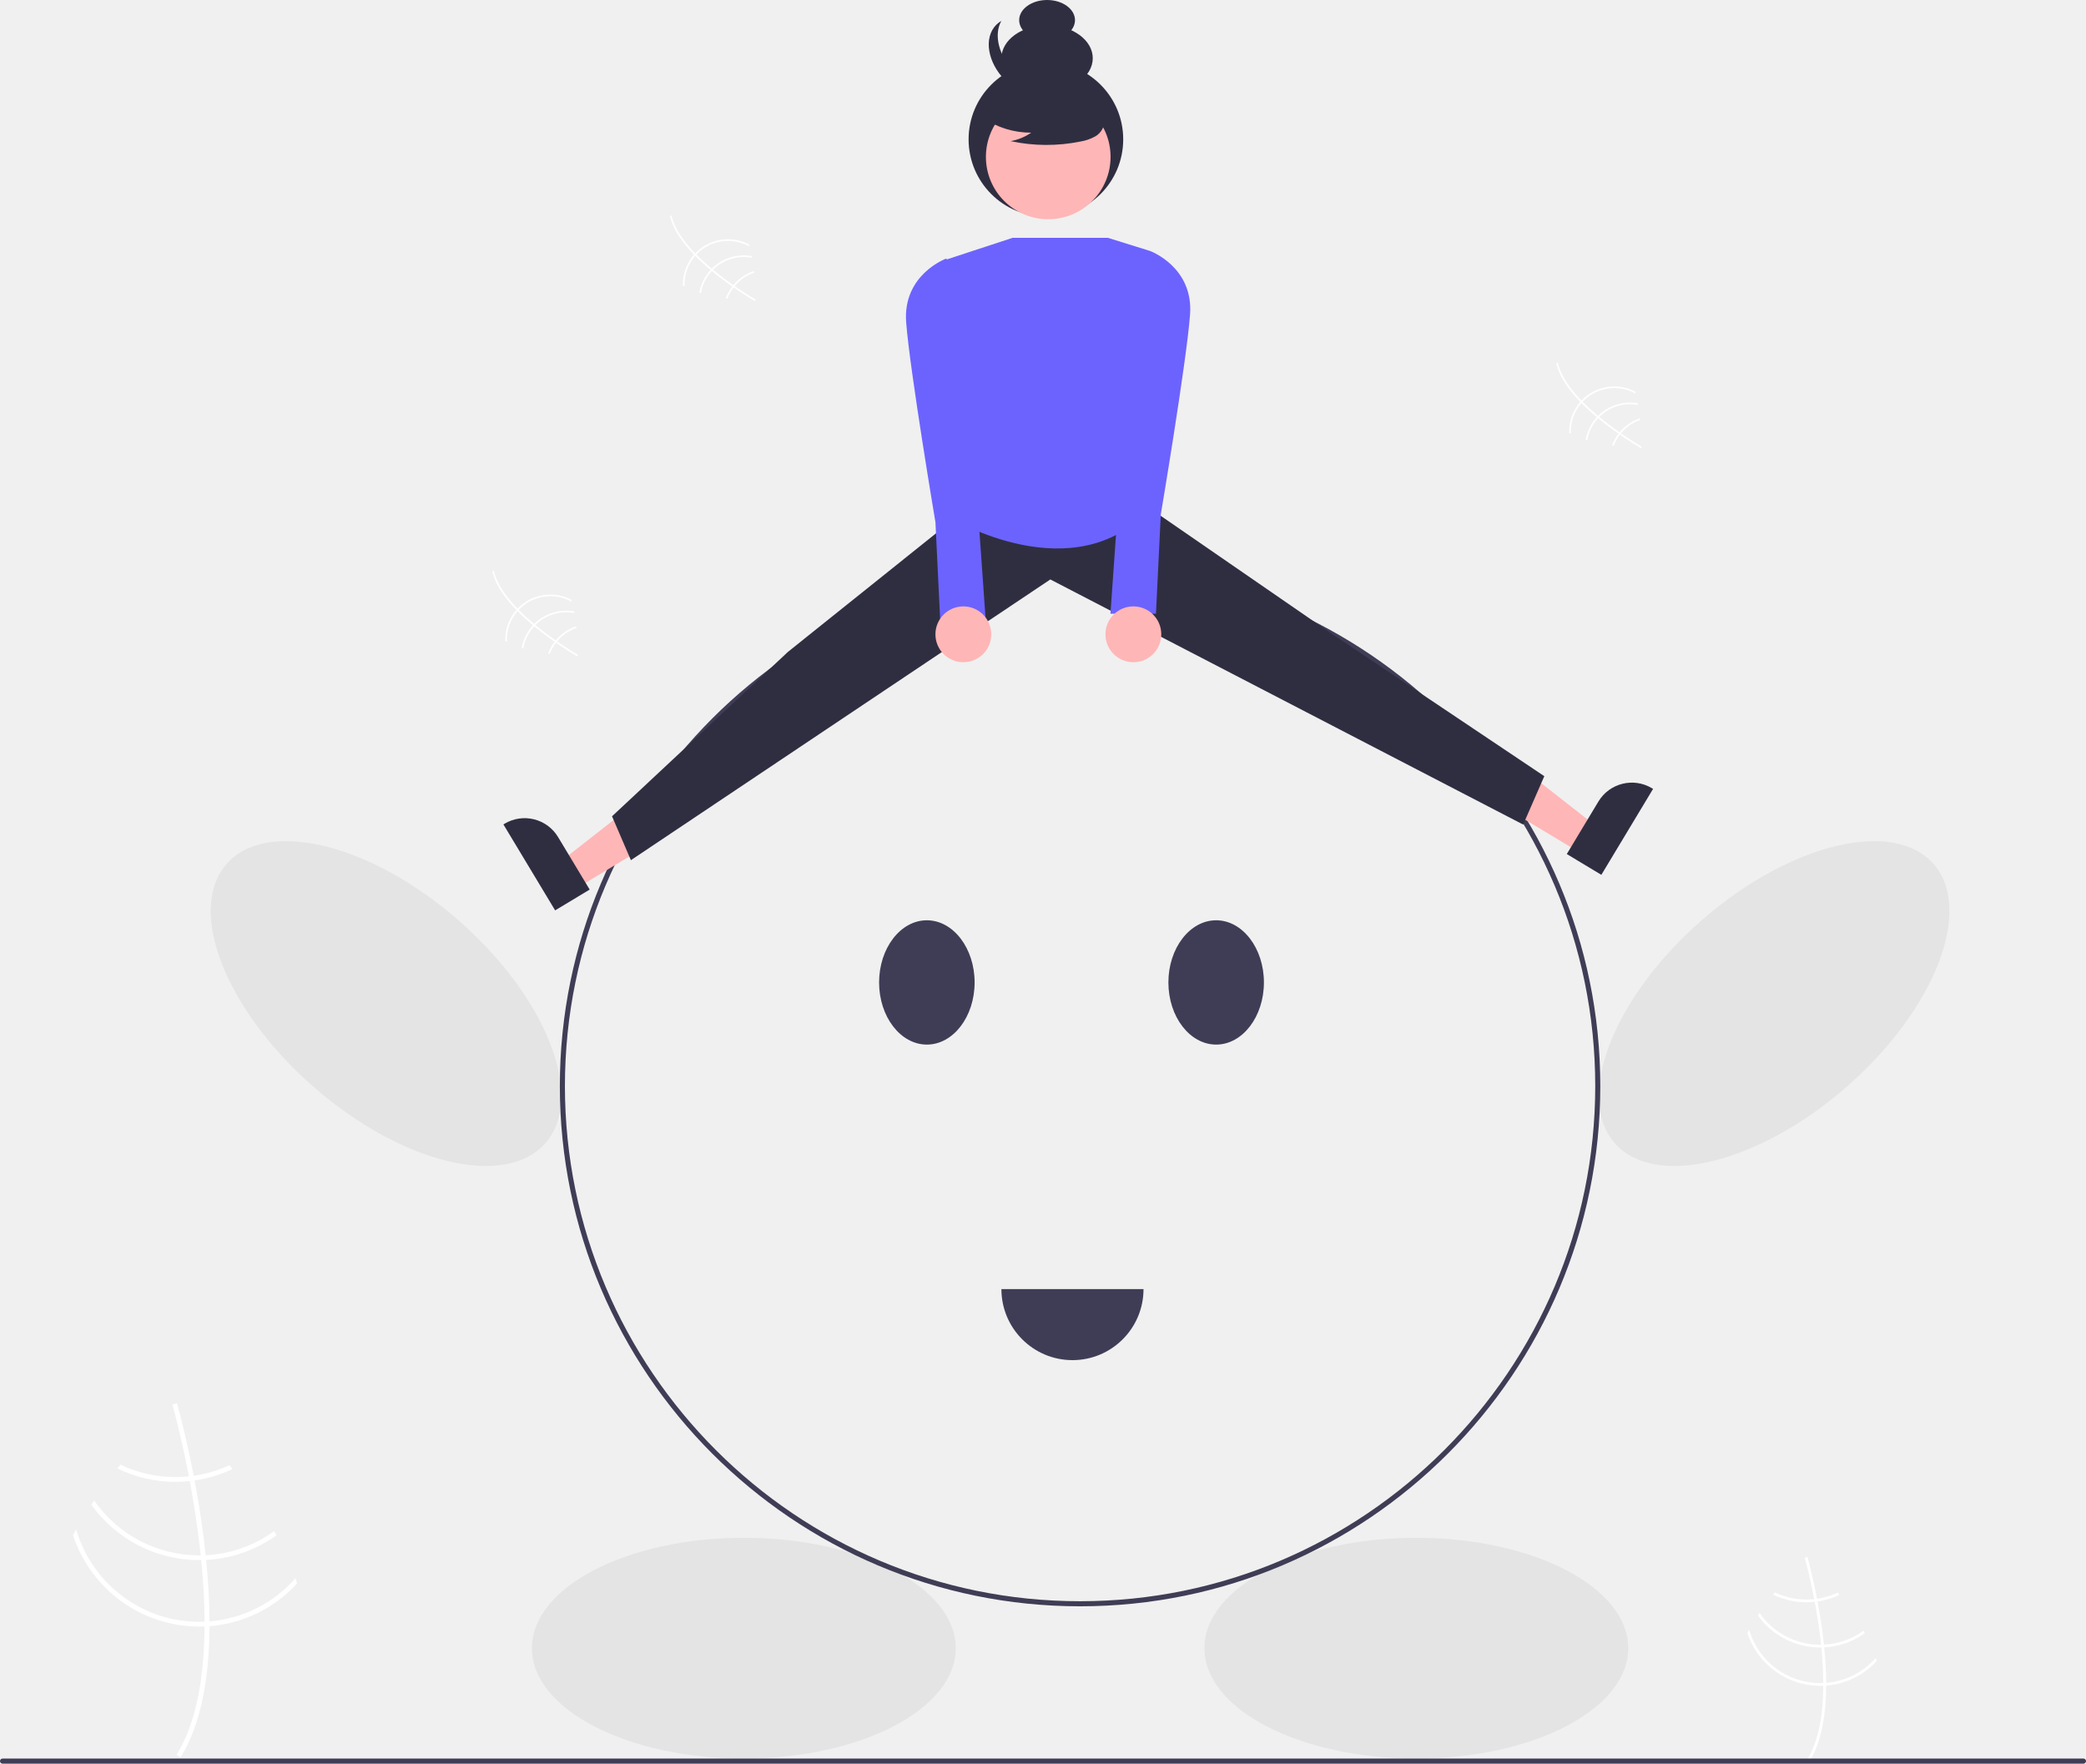
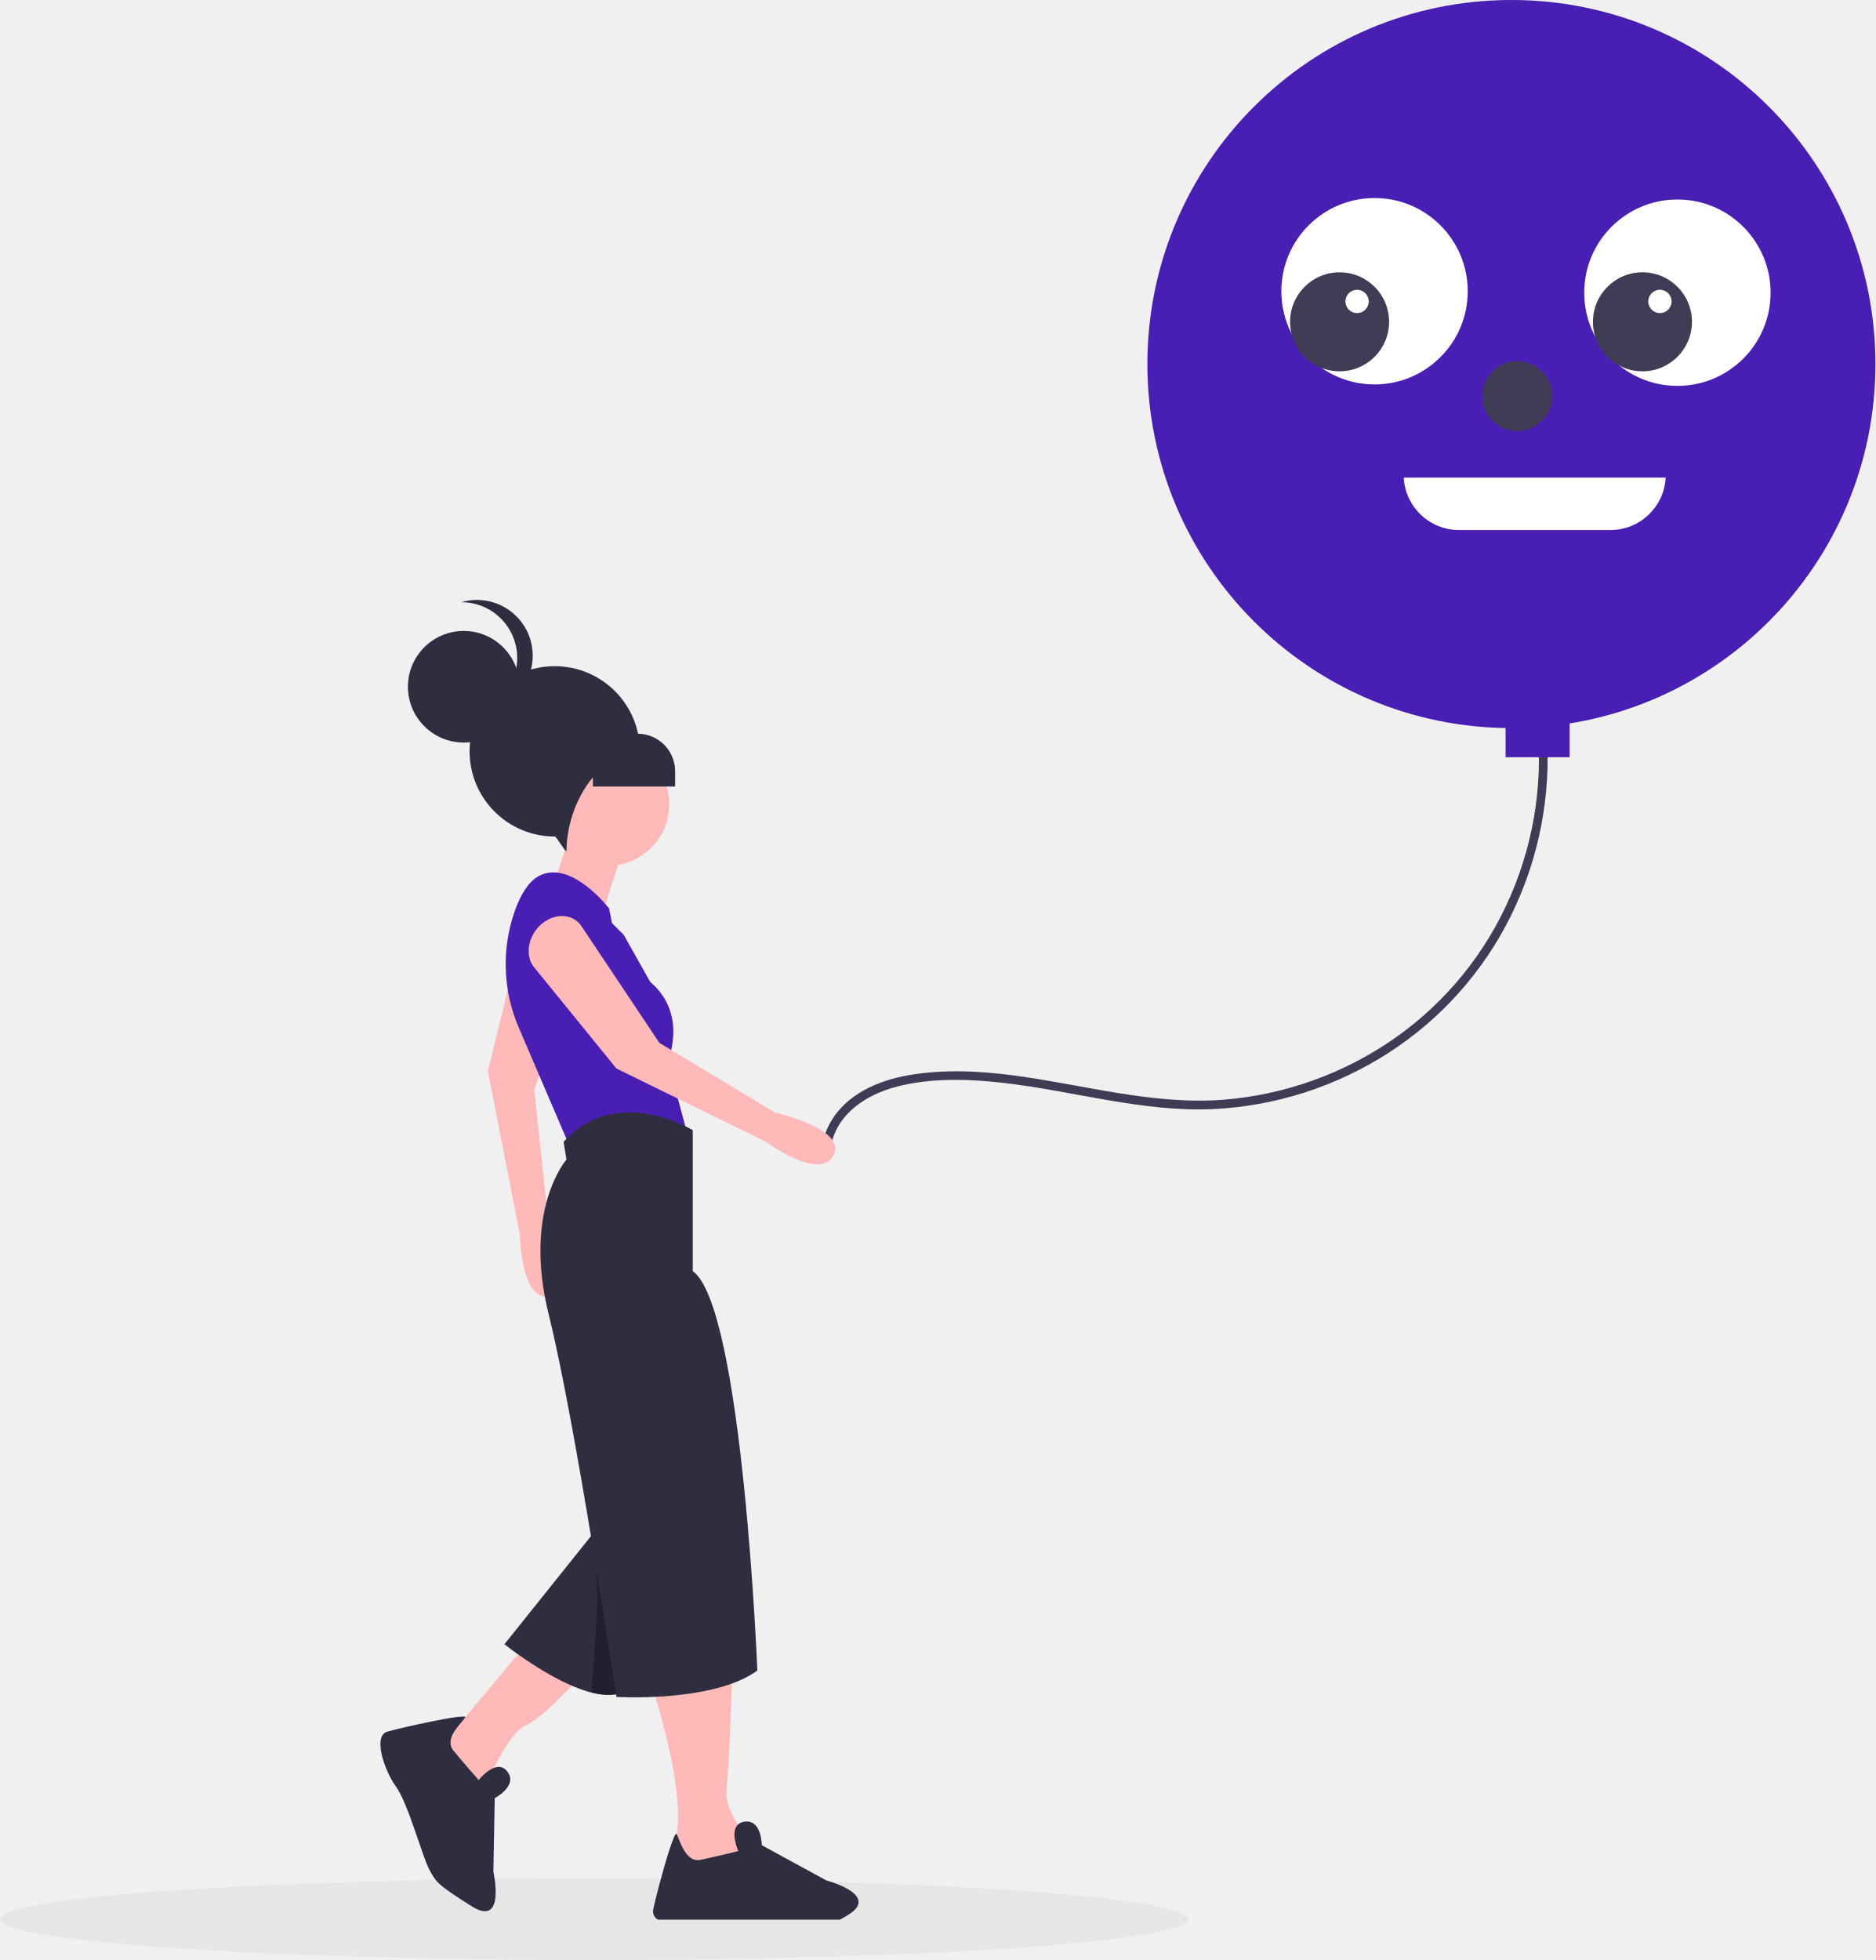
- <svg xmlns="http://www.w3.org/2000/svg" data-name="Layer 1" width="822" height="694.944" viewBox="0 0 822 694.944">
-   <path d="M925.99,752.226l-13.824,12.727,10.986-18.434c-8.656-15.696-22.812-29.262-22.812-29.262s-29.369,28.138-29.369,50.256,13.149,29.841,29.369,29.841c16.22,0,29.369-7.723,29.369-29.841A38.8,38.8,0,0,0,925.99,752.226Z" transform="translate(-189 -102.5278)" fill="#f0f0f0" />
-   <path d="M908.61,765.641v1.09c-.065,12.673-2.202,22.561-6.396,29.523-.059.103-.124.2-.184.302l-.47-.286-.448-.281c4.652-7.518,6.299-18.146,6.358-29.199.005-.356.011-.718.005-1.079-.016-4.679-.302-9.413-.761-14.011-.032-.356-.07-.718-.108-1.079-.637-6.067-1.554-11.863-2.494-16.899-.065-.356-.135-.712-.205-1.063-1.625-8.517-3.282-14.686-3.659-16.051-.043-.167-.07-.259-.076-.281l.513-.146.005-.005.518-.146c.005.022.097.329.248.901.578,2.137,2.078,7.939,3.551,15.593.065.345.135.702.2,1.058.766,4.086,1.517,8.652,2.11,13.445q.227,1.805.405,3.562c.043.362.081.723.113,1.079Q908.583,759.124,908.61,765.641Z" transform="translate(-189 -102.5278)" fill="#fff" />
-   <path d="M905.01,732.524c-.362.049-.729.097-1.101.135a29.775,29.775,0,0,1-3.044.157,28.964,28.964,0,0,1-12.522-2.828c-.227.286-.453.572-.685.864a30.036,30.036,0,0,0,13.207,3.044,30.808,30.808,0,0,0,3.249-.173c.367-.038.734-.086,1.096-.14a29.784,29.784,0,0,0,8.609-2.607q-.348-.445-.68-.874A28.865,28.865,0,0,1,905.01,732.524Z" transform="translate(-189 -102.5278)" fill="#fff" />
-   <path d="M907.725,750.588q-.559.032-1.117.032c-.113.005-.232.005-.345.005a29.117,29.117,0,0,1-23.899-12.484c-.216.318-.432.637-.642.961a30.198,30.198,0,0,0,24.541,12.603c.151,0,.302,0,.453-.005.378-.005.75-.016,1.123-.032a30.039,30.039,0,0,0,16.003-5.613c-.173-.318-.345-.637-.524-.955A28.917,28.917,0,0,1,907.725,750.588Z" transform="translate(-189 -102.5278)" fill="#fff" />
-   <path d="M908.61,765.641c-.378.032-.756.054-1.133.07-.405.016-.81.027-1.214.027a29.196,29.196,0,0,1-27.99-21.006c-.243.437-.486.869-.718,1.306a30.265,30.265,0,0,0,28.708,20.779c.405,0,.81-.005,1.209-.027.383-.011.761-.032,1.139-.059a30.177,30.177,0,0,0,19.916-9.72c-.113-.399-.243-.793-.372-1.193A29.102,29.102,0,0,1,908.61,765.641Z" transform="translate(-189 -102.5278)" fill="#fff" />
-   <path d="M810.392,274.115l.58-11.034,2.96,12.267c10.092,3.041,21.622,2.924,21.622,2.924s.779-23.905-8.314-33.204-17.797-7.14-24.617-.472c-6.819,6.669-9.173,15.322-.079,24.621A22.816,22.816,0,0,0,810.392,274.115Z" transform="translate(-189 -102.5278)" fill="#f0f0f0" />
-   <path d="M812.183,261.329l-.448-.458c-5.183-5.355-8.35-10.391-9.449-15.042-.017-.068-.03-.135-.047-.203l.315-.073.304-.066c1.135,5.074,4.812,10.219,9.332,14.89.144.152.291.306.442.456,1.931,1.961,3.997,3.833,6.08,5.578.16.136.325.273.489.409,2.762,2.289,5.531,4.349,7.996,6.08.174.123.35.244.523.363,4.185,2.913,7.418,4.825,8.138,5.244.087.053.136.08.147.087l-.156.272,0,.004-.158.274c-.011-.007-.176-.098-.475-.277-1.122-.661-4.138-2.484-7.904-5.096-.169-.119-.345-.24-.519-.363-2.002-1.403-4.195-3.014-6.415-4.785q-.838-.666-1.635-1.331c-.167-.134-.331-.271-.491-.407Q814.874,264.058,812.183,261.329Z" transform="translate(-189 -102.5278)" fill="#fff" />
-   <path d="M827.312,273.773c.132-.169.266-.34.407-.509a17.509,17.509,0,0,1,1.215-1.317,17.032,17.032,0,0,1,6.427-3.959c-.022-.213-.045-.427-.067-.645a17.663,17.663,0,0,0-6.804,4.15,18.117,18.117,0,0,0-1.295,1.408c-.139.167-.273.338-.403.509a17.514,17.514,0,0,0-2.548,4.635q.329.044.645.088A16.973,16.973,0,0,1,827.312,273.773Z" transform="translate(-189 -102.5278)" fill="#fff" />
-   <path d="M818.744,267.294q.222-.243.456-.473c.045-.049.095-.098.143-.144A17.122,17.122,0,0,1,834.524,262.1c-.04-.223-.08-.445-.125-.668a17.758,17.758,0,0,0-15.499,4.791c-.064.062-.127.124-.188.189-.157.158-.309.315-.459.475a17.664,17.664,0,0,0-4.42,8.939c.204.063.407.126.613.186A17.005,17.005,0,0,1,818.744,267.294Z" transform="translate(-189 -102.5278)" fill="#fff" />
-   <path d="M812.183,261.329c.146-.169.295-.333.448-.495.164-.173.329-.344.499-.511a17.169,17.169,0,0,1,20.405-2.676c-.078-.284-.153-.565-.235-.844a17.797,17.797,0,0,0-20.613,3.066c-.17.166-.338.335-.497.508-.157.162-.307.327-.454.493a17.745,17.745,0,0,0-4.377,12.275c.212.121.428.234.647.348A17.113,17.113,0,0,1,812.183,261.329Z" transform="translate(-189 -102.5278)" fill="#fff" />
-   <path d="M391.153,356.115l.58-11.034,2.96,12.267c10.092,3.041,21.622,2.924,21.622,2.924s.779-23.905-8.314-33.204-17.797-7.14-24.617-.472c-6.819,6.669-9.173,15.322-.079,24.621A22.816,22.816,0,0,0,391.153,356.115Z" transform="translate(-189 -102.5278)" fill="#f0f0f0" />
-   <path d="M392.944,343.329l-.448-.458c-5.183-5.355-8.35-10.391-9.449-15.042-.017-.068-.03-.135-.047-.203l.315-.073.304-.066c1.135,5.074,4.812,10.219,9.332,14.89.144.152.291.306.442.456,1.931,1.961,3.997,3.833,6.08,5.578.16.136.325.273.489.409,2.762,2.289,5.531,4.349,7.996,6.08.174.123.35.244.523.363,4.185,2.913,7.418,4.825,8.138,5.244.087.053.136.08.147.087l-.156.272,0,.004-.158.274c-.011-.007-.176-.098-.475-.277-1.122-.661-4.138-2.484-7.904-5.096-.169-.119-.345-.24-.519-.363-2.002-1.403-4.195-3.014-6.415-4.785q-.838-.666-1.635-1.331c-.167-.134-.331-.271-.491-.407Q395.635,346.058,392.944,343.329Z" transform="translate(-189 -102.5278)" fill="#fff" />
-   <path d="M408.073,355.773c.132-.169.266-.34.407-.509a17.509,17.509,0,0,1,1.215-1.317,17.032,17.032,0,0,1,6.427-3.959c-.022-.213-.045-.427-.067-.645a17.663,17.663,0,0,0-6.804,4.15,18.117,18.117,0,0,0-1.295,1.408c-.139.167-.273.338-.403.509a17.514,17.514,0,0,0-2.548,4.635q.329.044.645.088A16.973,16.973,0,0,1,408.073,355.773Z" transform="translate(-189 -102.5278)" fill="#fff" />
-   <path d="M399.505,349.294q.222-.243.456-.473c.045-.049.095-.098.143-.144A17.122,17.122,0,0,1,415.285,344.1c-.04-.223-.08-.445-.125-.668a17.758,17.758,0,0,0-15.499,4.791c-.064.062-.127.124-.188.189-.157.158-.309.315-.459.475a17.664,17.664,0,0,0-4.42,8.939c.204.063.407.126.613.186A17.005,17.005,0,0,1,399.505,349.294Z" transform="translate(-189 -102.5278)" fill="#fff" />
-   <path d="M392.944,343.329c.146-.169.295-.333.448-.495.164-.173.329-.344.499-.511a17.169,17.169,0,0,1,20.405-2.676c-.078-.284-.153-.565-.235-.844a17.797,17.797,0,0,0-20.613,3.066c-.17.166-.338.335-.497.508-.157.162-.307.327-.454.493a17.745,17.745,0,0,0-4.377,12.275c.212.121.428.234.647.348A17.113,17.113,0,0,1,392.944,343.329Z" transform="translate(-189 -102.5278)" fill="#fff" />
-   <path d="M461.153,216.115l.58-11.034,2.96,12.267c10.092,3.041,21.622,2.924,21.622,2.924s.779-23.905-8.314-33.204-17.797-7.14-24.617-.472c-6.819,6.669-9.173,15.322-.079,24.621A22.816,22.816,0,0,0,461.153,216.115Z" transform="translate(-189 -102.5278)" fill="#f0f0f0" />
-   <path d="M462.944,203.329l-.448-.458c-5.183-5.355-8.35-10.391-9.449-15.042-.017-.068-.03-.135-.047-.203l.315-.073.304-.066c1.135,5.074,4.812,10.219,9.332,14.89.144.152.291.306.442.456,1.931,1.961,3.997,3.833,6.08,5.578.16.136.325.273.489.409,2.762,2.289,5.531,4.349,7.996,6.08.174.123.35.244.523.363,4.185,2.913,7.418,4.825,8.138,5.244.087.053.136.08.147.087l-.156.272,0,.004-.158.274c-.011-.007-.176-.098-.475-.277-1.122-.661-4.138-2.484-7.904-5.096-.169-.119-.345-.24-.519-.363-2.002-1.403-4.195-3.014-6.415-4.785q-.838-.666-1.635-1.331c-.167-.134-.331-.271-.491-.407Q465.635,206.058,462.944,203.329Z" transform="translate(-189 -102.5278)" fill="#fff" />
-   <path d="M478.073,215.773c.132-.169.266-.34.407-.509a17.509,17.509,0,0,1,1.215-1.317,17.032,17.032,0,0,1,6.427-3.959c-.022-.213-.045-.427-.067-.645a17.663,17.663,0,0,0-6.804,4.15,18.117,18.117,0,0,0-1.295,1.408c-.139.167-.273.338-.403.509a17.514,17.514,0,0,0-2.548,4.635q.329.044.645.088A16.973,16.973,0,0,1,478.073,215.773Z" transform="translate(-189 -102.5278)" fill="#fff" />
-   <path d="M469.505,209.294q.222-.243.456-.473c.045-.049.095-.098.143-.144a17.122,17.122,0,0,1,15.181-4.577c-.04-.223-.08-.445-.125-.668a17.758,17.758,0,0,0-15.499,4.791c-.064.062-.127.124-.188.189-.157.158-.309.315-.459.475a17.664,17.664,0,0,0-4.42,8.939c.204.063.407.126.613.186A17.005,17.005,0,0,1,469.505,209.294Z" transform="translate(-189 -102.5278)" fill="#fff" />
-   <path d="M462.944,203.329c.146-.169.295-.333.448-.495.164-.173.329-.344.499-.511a17.169,17.169,0,0,1,20.405-2.676c-.078-.284-.153-.565-.235-.844a17.797,17.797,0,0,0-20.613,3.066c-.17.166-.338.335-.497.508-.157.162-.307.327-.454.493a17.745,17.745,0,0,0-4.377,12.275c.212.121.428.234.647.348A17.113,17.113,0,0,1,462.944,203.329Z" transform="translate(-189 -102.5278)" fill="#fff" />
-   <path d="M301.674,718.176l-23.948,22.047,19.032-31.935C281.763,681.097,257.24,657.597,257.24,657.597S206.362,706.342,206.362,744.658s22.779,51.695,50.878,51.695c28.099,0,50.877-13.379,50.877-51.695C308.117,736.13,305.593,727.085,301.674,718.176Z" transform="translate(-189 -102.5278)" fill="#f0f0f0" />
-   <path d="M271.567,741.417v1.889c-.112,21.954-3.815,39.083-11.08,51.144-.103.178-.215.346-.318.524l-.813-.496-.776-.486c8.06-13.024,10.911-31.434,11.014-50.583.009-.617.019-1.244.009-1.87-.028-8.106-.524-16.306-1.318-24.272-.056-.617-.122-1.244-.187-1.87-1.103-10.509-2.693-20.551-4.32-29.275-.112-.617-.234-1.234-.355-1.842-2.814-14.754-5.685-25.441-6.339-27.807-.075-.29-.122-.449-.131-.486l.888-.252.009-.009.898-.252c.009.037.168.57.43,1.561,1,3.703,3.6,13.754,6.152,27.012.112.598.234,1.216.346,1.833,1.328,7.078,2.627,14.988,3.656,23.291q.393,3.128.701,6.171c.075.626.14,1.253.196,1.87Q271.52,730.127,271.567,741.417Z" transform="translate(-189 -102.5278)" fill="#fff" />
-   <path d="M265.33,684.046c-.626.084-1.262.168-1.907.234a51.581,51.581,0,0,1-5.273.271,50.175,50.175,0,0,1-21.692-4.899c-.393.496-.785.991-1.187,1.496a52.033,52.033,0,0,0,22.879,5.273,53.371,53.371,0,0,0,5.629-.299c.636-.065,1.272-.15,1.898-.243a51.595,51.595,0,0,0,14.913-4.516q-.603-.771-1.178-1.515A50.003,50.003,0,0,1,265.33,684.046Z" transform="translate(-189 -102.5278)" fill="#fff" />
-   <path d="M270.033,715.34q-.968.056-1.935.056c-.196.009-.402.009-.598.009a50.441,50.441,0,0,1-41.402-21.626c-.374.552-.748,1.103-1.113,1.664a52.314,52.314,0,0,0,42.514,21.832c.262,0,.524,0,.785-.009.654-.009,1.3-.028,1.945-.056a52.038,52.038,0,0,0,27.723-9.724c-.299-.552-.598-1.103-.907-1.655A50.095,50.095,0,0,1,270.033,715.34Z" transform="translate(-189 -102.5278)" fill="#fff" />
-   <path d="M271.567,741.417c-.654.056-1.309.093-1.963.122-.701.028-1.402.047-2.104.047a50.578,50.578,0,0,1-48.489-36.39c-.421.757-.842,1.505-1.244,2.263a52.43,52.43,0,0,0,49.732,35.997c.701,0,1.402-.009,2.094-.047.664-.019,1.318-.056,1.973-.103A52.276,52.276,0,0,0,306.068,726.466c-.196-.692-.421-1.374-.645-2.066A50.415,50.415,0,0,1,271.567,741.417Z" transform="translate(-189 -102.5278)" fill="#fff" />
-   <ellipse cx="888.11" cy="497.972" rx="83.5" ry="43.5" transform="translate(-297.1753 605.519) rotate(-41.18662)" fill="#e4e4e4" />
-   <ellipse cx="341.11" cy="497.972" rx="43.5" ry="83.5" transform="translate(-447.2738 324.2317) rotate(-48.81338)" fill="#e4e4e4" />
-   <ellipse cx="293.11" cy="649.444" rx="83.5" ry="43.5" fill="#e4e4e4" />
-   <ellipse cx="558.11" cy="649.444" rx="83.5" ry="43.5" fill="#e4e4e4" />
-   <path d="M614.61,735.472c-113.037,0-205-91.962-205-205s91.963-205,205-205,205,91.962,205,205S727.648,735.472,614.61,735.472Zm0-408c-111.935,0-203,91.065-203,203s91.065,203,203,203,203-91.065,203-203S726.545,327.472,614.61,327.472Z" transform="translate(-189 -102.5278)" fill="#3f3d56" />
-   <path d="M564.637,667.013A180.457,180.457,0,0,1,446.457,460.69,180.427,180.427,0,1,0,784.736,577.058,180.457,180.457,0,0,1,564.637,667.013Z" transform="translate(-189 -102.5278)" fill="#f0f0f0" />
-   <path d="M554.232,514.135c-10.377,0-18.82-10.986-18.82-24.49s8.443-24.49,18.82-24.49,18.82,10.986,18.82,24.49S564.61,514.135,554.232,514.135Z" transform="translate(-189 -102.5278)" fill="#3f3d56" />
-   <path d="M668.232,514.135c-10.377,0-18.82-10.986-18.82-24.49s8.443-24.49,18.82-24.49,18.82,10.986,18.82,24.49S678.61,514.135,668.232,514.135Z" transform="translate(-189 -102.5278)" fill="#3f3d56" />
-   <ellipse cx="412.61" cy="22.944" rx="18" ry="13" fill="#2f2e41" />
-   <ellipse cx="412.61" cy="7.944" rx="11" ry="7.944" fill="#2f2e41" />
-   <path d="M588.666,130.667c-6.192-6.192-8.151-14.54-5.063-19.912a9.579,9.579,0,0,0-2.008,1.527c-5.077,5.077-3.494,14.891,3.536,21.92,7.03,7.03,16.843,8.612,21.92,3.536a9.578,9.578,0,0,0,1.527-2.008C603.205,138.818,594.857,136.858,588.666,130.667Z" transform="translate(-189 -102.5278)" fill="#2f2e41" />
-   <polygon points="227.324 349.912 221.002 339.408 258.508 310.023 267.839 325.525 227.324 349.912" fill="#ffb6b6" />
-   <path d="M407.755,461.247l-20.386-33.869.428-.258a15.387,15.387,0,0,1,21.118,5.247l.001.001,12.451,20.686Z" transform="translate(-189 -102.5278)" fill="#2f2e41" />
-   <polygon points="622.45 335.912 628.772 325.408 591.266 296.023 581.935 311.525 622.45 335.912" fill="#ffb6b6" />
-   <path d="M806.407,439.055l12.451-20.686.001-.001a15.387,15.387,0,0,1,21.117-5.247l.428.258-20.386,33.869Z" transform="translate(-189 -102.5278)" fill="#2f2e41" />
-   <polygon points="377.331 195.734 374.943 205.27 310.513 256.849 241.173 321.65 248.61 338.944 413.887 228.325 600.218 324.911 608.543 305.846 523.513 248.849 453.194 200.357 377.331 195.734" fill="#2f2e41" />
-   <path d="M588.026,196.236l-27.848,9.137,3.765,101.441s48.432,29.079,78.251-3.929V201.422L625.564,196.236Z" transform="translate(-189 -102.5278)" fill="#6c63ff" />
-   <path d="M636.013,208.396l6.181-6.974s17.185,6.277,15.752,25.116-11.533,78.756-11.533,78.756l-1.9,39.083h-17.94l7.15-101.073Z" transform="translate(-189 -102.5278)" fill="#6c63ff" />
-   <path d="M568.013,211.396l-6.181-6.974s-17.185,6.277-15.752,25.116,11.533,78.756,11.533,78.756l1.9,39.083h17.94l-7.15-101.073Z" transform="translate(-189 -102.5278)" fill="#6c63ff" />
-   <circle cx="379.61" cy="249.944" r="11" fill="#ffb6b6" />
-   <circle cx="446.61" cy="249.944" r="11" fill="#ffb6b6" />
-   <circle cx="412.146" cy="54.915" r="30.464" fill="#2f2e41" />
-   <circle cx="413.064" cy="61.823" r="24.561" fill="#ffb6b6" />
-   <path d="M576.256,148.902a33.405,33.405,0,0,0,19.091,5.9,20.471,20.471,0,0,1-8.114,3.338,67.359,67.359,0,0,0,27.514.155,17.807,17.807,0,0,0,5.76-1.978,7.289,7.289,0,0,0,3.555-4.755c.604-3.449-2.083-6.582-4.876-8.693a35.967,35.967,0,0,0-30.224-6.04c-3.376.873-6.759,2.347-8.951,5.059s-2.843,6.891-.753,9.684Z" transform="translate(-189 -102.5278)" fill="#2f2e41" />
-   <path d="M1010,797.472H190a1,1,0,0,1,0-2h820a1,1,0,0,1,0,2Z" transform="translate(-189 -102.5278)" fill="#3f3d56" />
-   <path d="M583.61,610.472a28,28,0,1,0,56,0Z" transform="translate(-189 -102.5278)" fill="#3f3d56" />
-   <circle cx="525.732" cy="448.944" r="24" fill="#f0f0f0" />
-   <circle cx="318.732" cy="448.944" r="24" fill="#f0f0f0" />
+ <svg xmlns="http://www.w3.org/2000/svg" data-name="Layer 1" width="644" height="673" viewBox="0 0 644 673">
+   <ellipse cx="204" cy="659" rx="204" ry="14" fill="#e6e6e6" />
+   <path d="M563.329,507.093c2.002-11.244,12.366-17.851,22.7-20.496,11.795-3.018,24.368-2.647,36.371-1.285,24.172,2.742,47.907,10.15,72.437,9.002a122.02,122.02,0,0,0,59.952-19.292,118.068,118.068,0,0,0,42.089-47.18,122.145,122.145,0,0,0,12.27-62.508c-.201-2.68-.505-5.348-.882-8.008-.269-1.904-3.16-1.094-2.893.798a118.187,118.187,0,0,1-8.722,63.084,115.317,115.317,0,0,1-39.737,48.788,119.323,119.323,0,0,1-59.096,21.14c-24.217,1.768-47.747-5.192-71.545-8.345-12.019-1.592-24.278-2.186-36.278-.098-10.63,1.849-21.535,6.603-26.992,16.451a23.168,23.168,0,0,0-2.566,7.153c-.336,1.888,2.554,2.698,2.893.798Z" transform="translate(-278 -113.5)" fill="#3f3d56" />
+   <circle cx="519" cy="125" r="125" fill="#491eb2" />
+   <circle cx="472" cy="100" r="32" fill="#fff" />
+   <path d="M760.026,277.5A19.024,19.024,0,0,0,779,295.5h52a19.024,19.024,0,0,0,18.974-18Z" transform="translate(-278 -113.5)" fill="#fff" />
+   <circle cx="460" cy="110.5" r="17" fill="#3f3d56" />
+   <circle cx="466" cy="103.5" r="4" fill="#fff" />
+   <circle cx="576" cy="100.5" r="32" fill="#fff" />
+   <circle cx="564" cy="110.5" r="17" fill="#3f3d56" />
+   <circle cx="570" cy="103.5" r="4" fill="#fff" />
+   <circle cx="521" cy="136" r="12" fill="#3f3d56" />
+   <rect x="517" y="243" width="22" height="17" fill="#491eb2" />
+   <path d="M501.262,690.619s14.116,41.341,8.066,56.465l18.15,16.133,11.091-14.116s-12.1-12.1-11.091-21.175,2.017-41.341,2.017-41.341Z" transform="translate(-278 -113.5)" fill="#ffb9b9" />
+   <path d="M568.813,771.279c-.824.482-1.611.938-2.333,1.357H503.895a3.303,3.303,0,0,1-1.623-3.373c.292-1.496,1.04-4.54,1.966-8.04,2.194-8.281,5.415-19.124,6.113-17.97a.012.012,0,0,1,.013.013c.977,1.801,2.993,9.866,8.04,8.864,5.047-1.015,13.113-3.031,13.113-3.031s-2.879-6.468-.127-9.08a3.857,3.857,0,0,1,2.143-1.002c6.049-1.002,6.049,8.066,6.049,8.066L561.762,759.18a36.842,36.842,0,0,1,5.58,2.042C571.844,763.327,576.295,766.929,568.813,771.279Z" transform="translate(-278 -113.5)" fill="#2f2e41" />
+   <path d="M460.929,675.494l-26.216,31.258-7.058,16.133,9.075,7.058,8.066-3.025s7.058-18.15,14.116-21.175,24.199-23.191,24.199-23.191Z" transform="translate(-278 -113.5)" fill="#ffb9b9" />
+   <path d="M515.882,651.507,502.512,676.291l-9.579,17.746c-3.065,1.825-7.149,1.795-11.545.716a44.217,44.217,0,0,1-6.01-2.007c-11.999-4.91-24.169-14.661-24.169-14.661l23.03-28.777,7.522-9.387,1.785-2.238,8.601,3.68,15.175,6.483Z" transform="translate(-278 -113.5)" fill="#2f2e41" />
+   <path d="M456.211,437.492l-10.68,43.81,10.993,56.205s.271,22.976,10.345,21.232-.483-24.916-.483-24.916l-4.928-46.085,15.755-45.53c1.276-3.688-.335-7.647-4.032-9.905l0,0C466.943,428.493,458.078,431.203,456.211,437.492Z" transform="translate(-278 -113.5)" fill="#ffb9b9" />
+   <path d="M493.699,399.721l-9.075,28.233-17.141-9.075s7.058-20.166,7.058-23.191S493.699,399.721,493.699,399.721Z" transform="translate(-278 -113.5)" fill="#ffb9b9" />
+   <circle cx="208.641" cy="276.138" r="21.175" fill="#ffb9b9" />
+   <path d="M492.187,434.508l-4.033-4.033-1.008-5.042s-13.108-17.141-24.199-11.091c-3.466,1.891-6.046,6.243-7.955,11.334a55.057,55.057,0,0,0,1.266,40.953l17.78,41.487,40.332-4.033-7.058-26.216s7.058-16.133-6.05-27.224Z" transform="translate(-278 -113.5)" fill="#491eb2" />
+   <path d="M515.882,651.507,502.512,676.291l-9.579,17.746c-3.065,1.825-7.149,1.795-11.545.716-.766-5.102,3.811-32.064.212-54.045l.161-.787,1.785-2.238,8.601,3.68,15.175,6.483Z" transform="translate(-278 -113.5)" opacity="0.3" />
+   <path d="M515.882,501.561s-26.216-16.133-44.366,4.033l1.008,6.05s-15.125,17.141-6.05,53.441,23.191,131.081,23.191,131.081,33.274,2.017,48.399-9.075c0,0-5.042-125.031-22.183-137.13Z" transform="translate(-278 -113.5)" fill="#2f2e41" />
+   <path d="M461.216,445.401l28.45,34.985L541.09,505.594s18.469,13.669,23.168,4.589-20.143-14.672-20.143-14.672L504.42,471.586l-26.754-40.068c-2.167-3.246-6.296-4.354-10.328-2.773h0C460.532,431.412,457.334,440.114,461.216,445.401Z" transform="translate(-278 -113.5)" fill="#ffb9b9" />
+   <path d="M442.367,724.703s6.181-7.773,9.873-2.875-4.354,9.095-4.354,9.095l-.468,25.264s4.391,19.317-7.463,11.854-12.32-8.357-14.652-12.827-7.15-22.427-11.308-28.219-7.967-17.452-3.03-18.89,27.945-6.557,26.799-4.851-7.366,7.224-4.14,11.227S442.367,724.703,442.367,724.703Z" transform="translate(-278 -113.5)" fill="#2f2e41" />
+   <path d="M497.731,371.565c0-.026.002-.051.002-.077a29.241,29.241,0,1,0-29.241,29.241c.679,0,3.366,5.087,4.033,5.042C472.565,390.336,482.549,372.602,497.731,371.565Z" transform="translate(-278 -113.5)" fill="#2f2e41" />
+   <circle cx="159.234" cy="235.806" r="19.158" fill="#2f2e41" />
+   <path d="M436.355,320.285a19.131,19.131,0,0,1,5.466,37.501,19.144,19.144,0,1,0-5.466-37.501Z" transform="translate(-278 -113.5)" fill="#2f2e41" />
+   <path d="M203.6,251.939H218.948a12.884,12.884,0,0,1,12.884,12.884v5.265a0,0,0,0,1,0,0H203.6a0,0,0,0,1,0,0V251.939A0,0,0,0,1,203.6,251.939Z" fill="#2f2e41" />
</svg>
